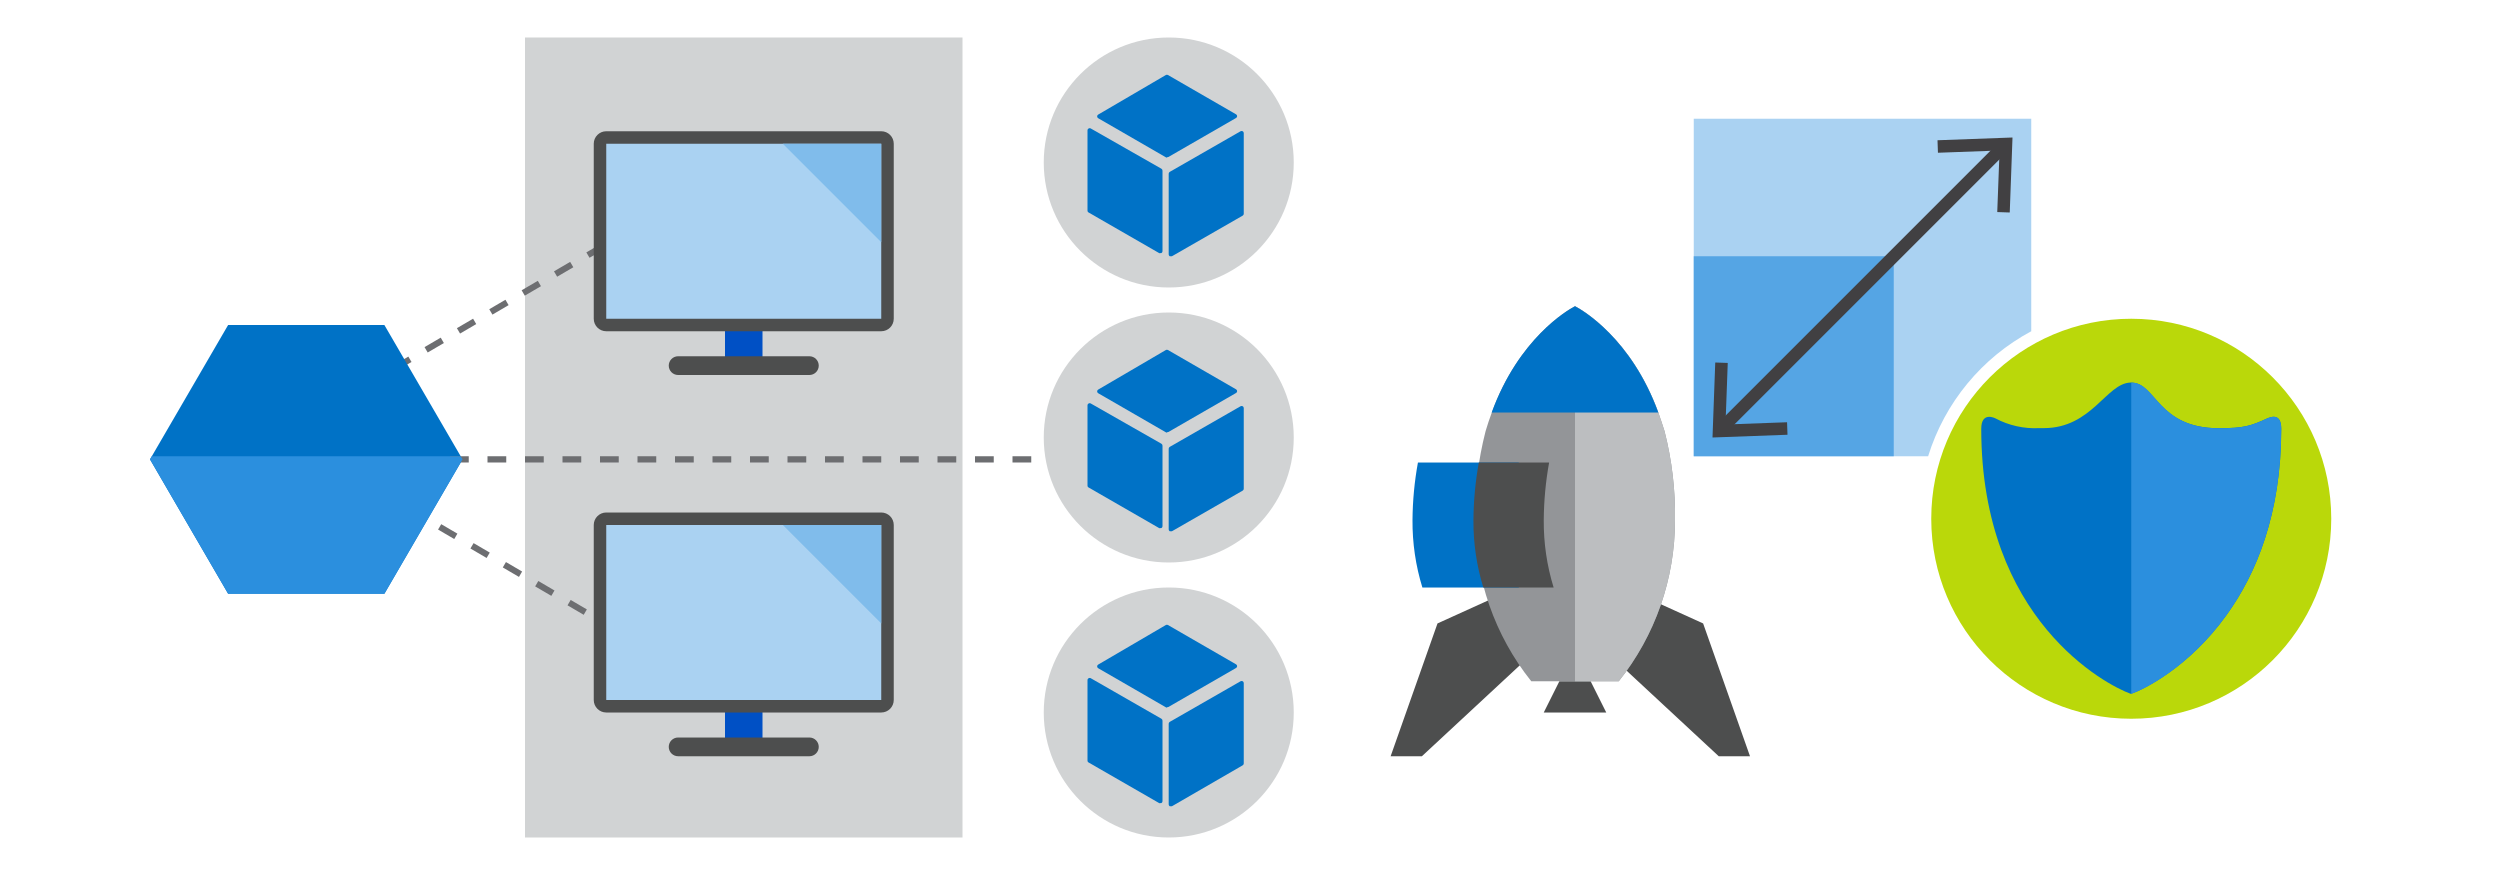
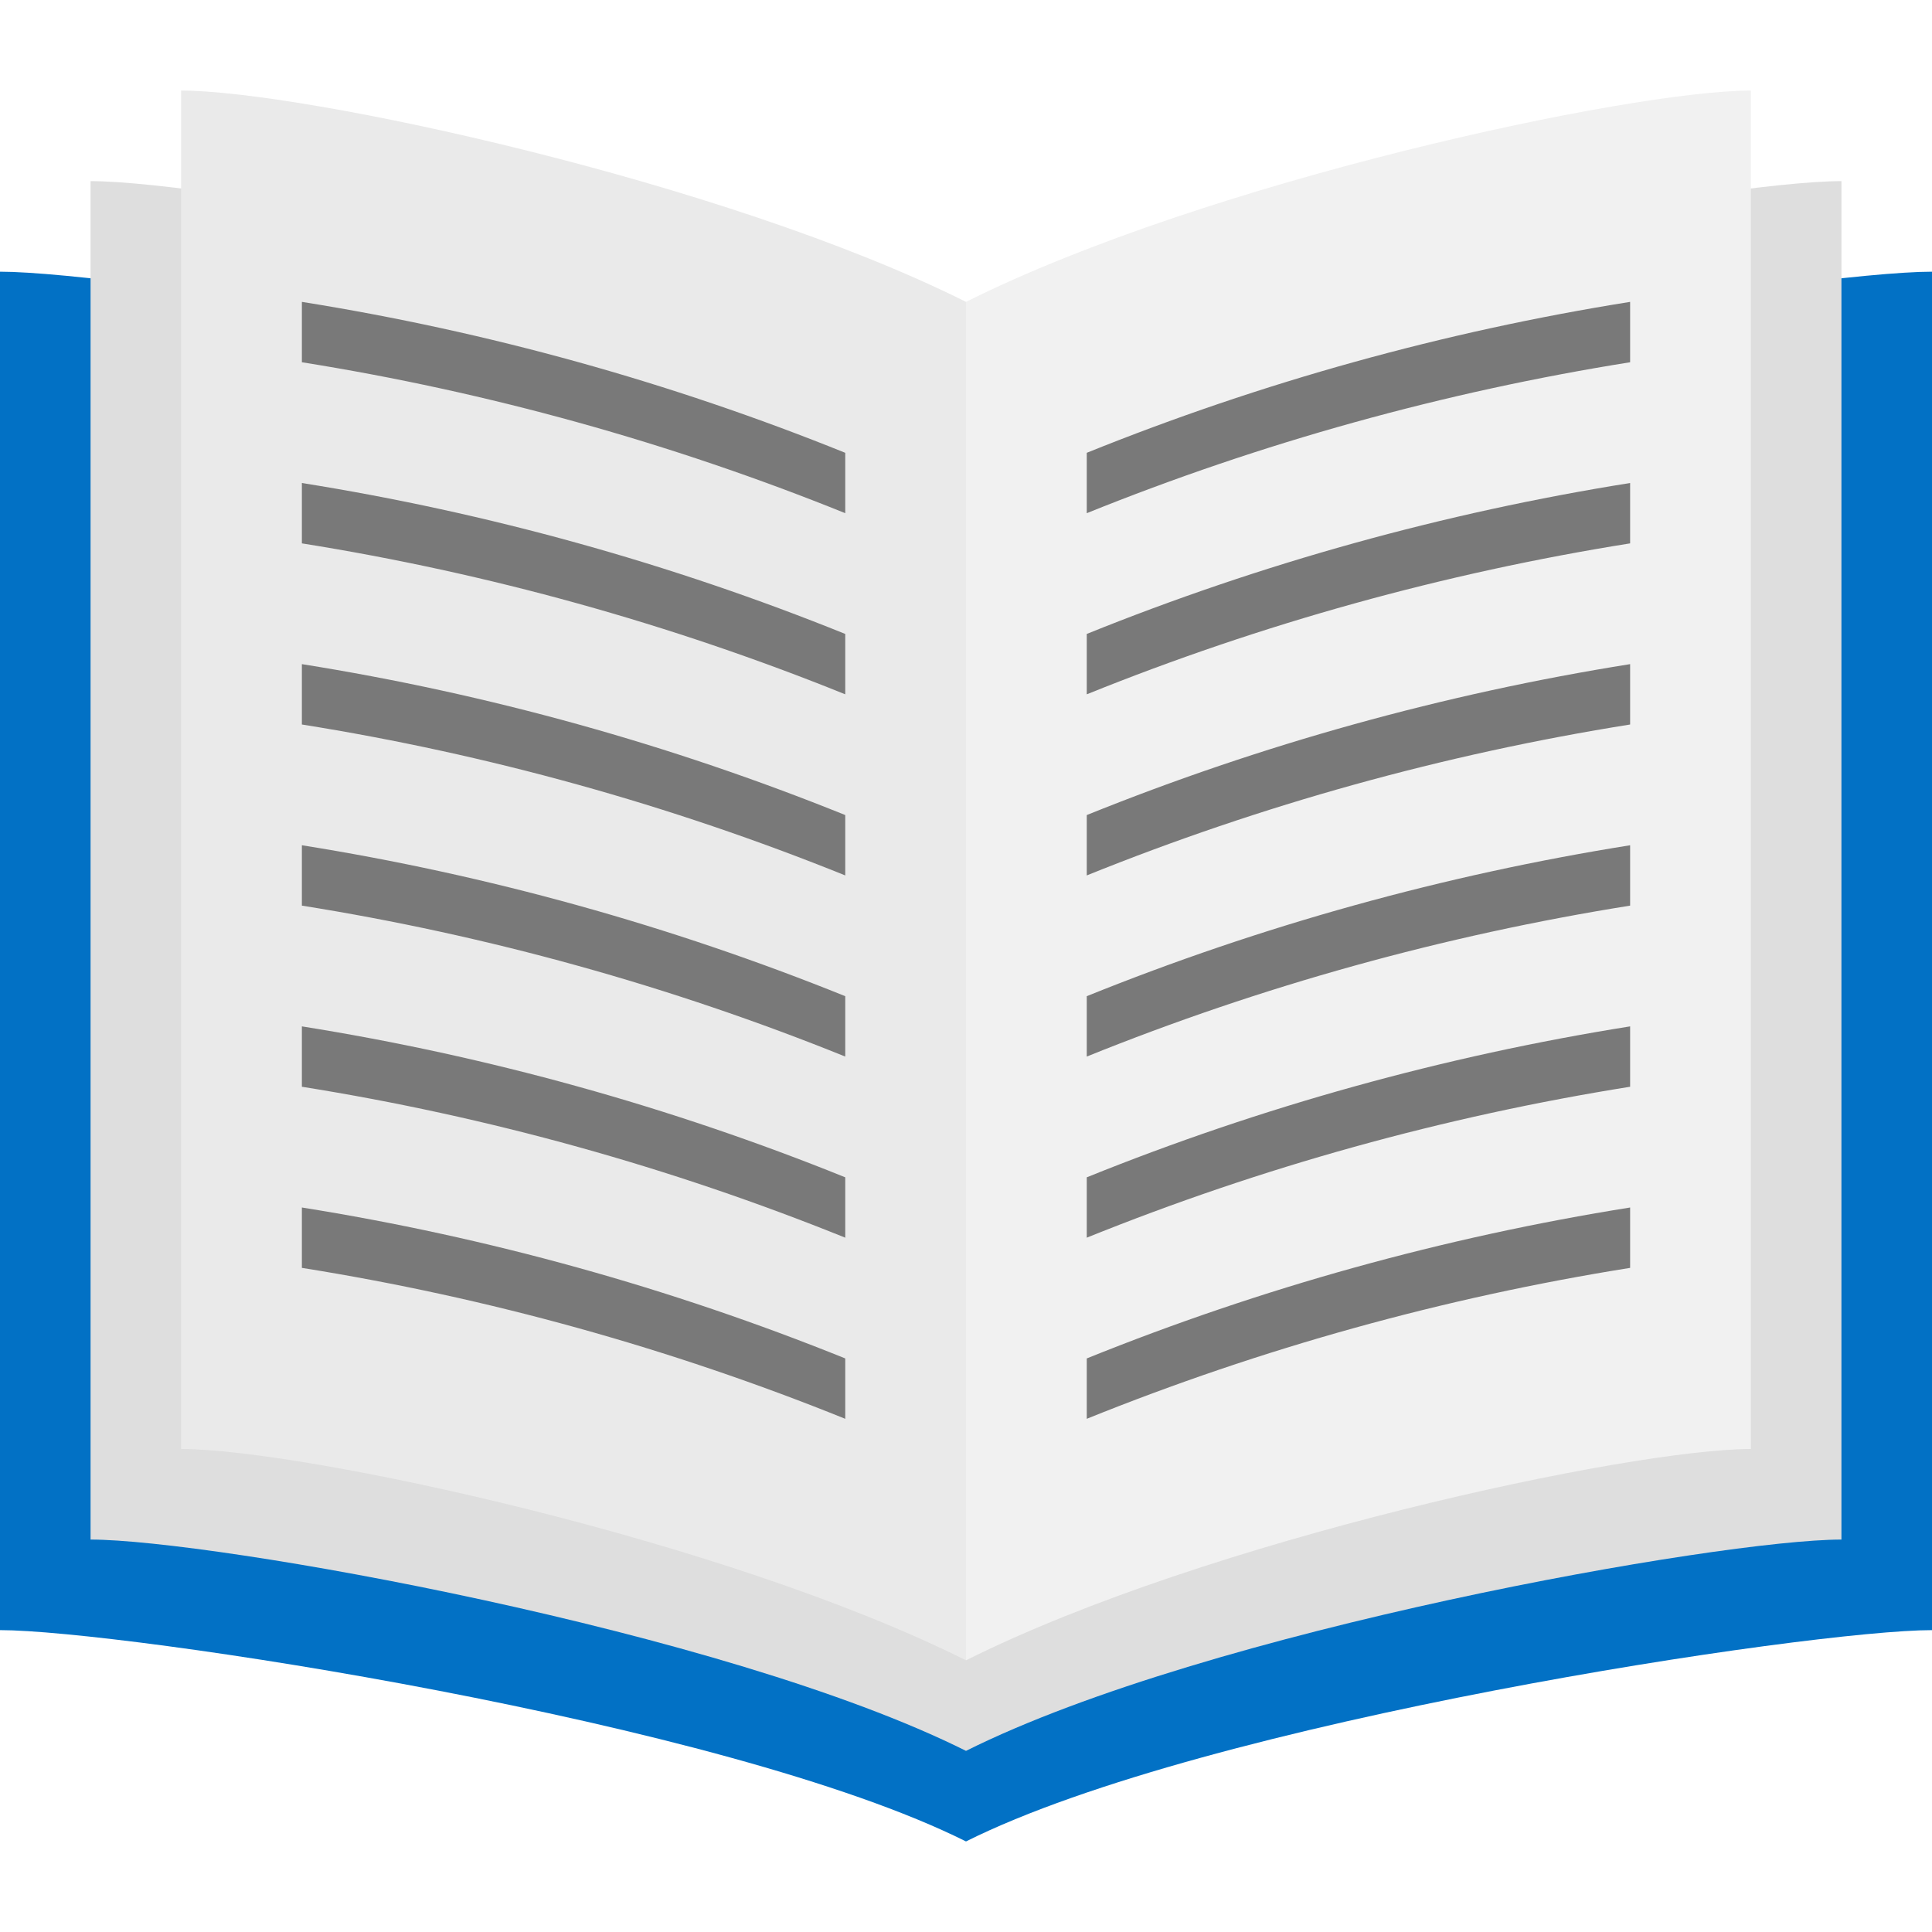
- <svg xmlns="http://www.w3.org/2000/svg" viewBox="0 0 400 140">
+ <svg xmlns="http://www.w3.org/2000/svg" id="Layer_1" data-name="Layer 1" viewBox="0 0 64 64">
  <defs>
-     <style>.cls-1{fill:#d1d3d4;}.cls-2{fill:#0050c5;}.cls-3,.cls-9{fill:none;stroke-miterlimit:10;}.cls-3{stroke:#6d6e71;stroke-dasharray:3 3;}.cls-4{fill:#4d4e4e;}.cls-5{fill:#aad2f2;}.cls-6{fill:#80bceb;}.cls-7{fill:#0072c6;}.cls-8{fill:#55a5e4;}.cls-9{stroke:#414042;stroke-width:2px;}.cls-10{fill:#414042;}.cls-11{fill:#bad80a;}.cls-12{fill:#2b8fde;}.cls-13{fill:#939598;}.cls-14{fill:#bcbec0;}</style>
+     <style>.cls-1{fill:#0271c5;}.cls-2{fill:#dedede;}.cls-3{fill:#f1f1f1;}.cls-4{fill:#eaeaea;}.cls-5{fill:#797979;}</style>
  </defs>
-   <g id="ICONS">
-     <rect class="cls-1" x="84" y="6" width="70" height="128" />
-     <rect class="cls-2" x="116" y="52.5" width="6" height="6" />
-     <line class="cls-3" x1="63" y1="59" x2="104" y2="35" />
-     <line class="cls-3" x1="104" y1="104" x2="63" y2="80" />
-     <rect class="cls-4" x="95" y="21" width="48" height="32" rx="2" ry="2" />
-     <rect class="cls-5" x="105" y="15" width="28" height="44" transform="translate(156 -82) rotate(90)" />
-     <rect class="cls-4" x="107" y="57" width="24" height="3" rx="1.5" ry="1.5" />
-     <polygon class="cls-6" points="141 38.75 141 23 125.25 23 141 38.75" />
-     <rect class="cls-2" x="116" y="113.5" width="6" height="6" />
-     <rect class="cls-4" x="95" y="82" width="48" height="32" rx="2" ry="2" />
-     <rect class="cls-5" x="105" y="76" width="28" height="44" transform="translate(217 -21) rotate(90)" />
-     <rect class="cls-4" x="107" y="118" width="24" height="3" rx="1.5" ry="1.5" />
-     <polygon class="cls-6" points="141 99.75 141 84 125.25 84 141 99.75" />
-     <polygon class="cls-7" points="74 73.5 61.5 95 36.5 95 24 73.5 24.29 73 36.5 52 61.5 52 73.71 73 74 73.5" />
-     <circle class="cls-1" cx="187" cy="26" r="20" />
-     <line class="cls-3" x1="72" y1="73.5" x2="171.5" y2="73.5" />
-     <circle class="cls-1" cx="187" cy="70" r="20" />
-     <circle class="cls-1" cx="187" cy="114" r="20" />
-     <path class="cls-7" d="M186.78,25.21a.34.34,0,0,1-.17,0l-10.91-6.3a.34.34,0,0,1-.16-.29.33.33,0,0,1,.16-.28L186.54,12a.33.33,0,0,1,.33,0l10.91,6.3a.33.33,0,0,1,0,.57l-10.84,6.25a.33.33,0,0,1-.17,0" />
-     <path class="cls-7" d="M185.66,40.51a.33.33,0,0,1-.17,0L174.18,34a.33.33,0,0,1-.18-.29V20.85a.33.33,0,0,1,.18-.29.34.34,0,0,1,.35,0L185.83,27a.35.35,0,0,1,.17.3v12.9a.34.34,0,0,1-.17.29.37.37,0,0,1-.17,0" />
-     <path class="cls-7" d="M187.34,41a.37.37,0,0,1-.18,0,.34.34,0,0,1-.17-.29V27.79a.35.35,0,0,1,.17-.29L198.49,21a.34.34,0,0,1,.34,0,.33.33,0,0,1,.17.29V34.21a.33.33,0,0,1-.17.29L187.51,41a.31.31,0,0,1-.17,0" />
-     <path class="cls-7" d="M186.78,69.21a.34.34,0,0,1-.17,0l-10.91-6.3a.34.34,0,0,1-.16-.29.33.33,0,0,1,.16-.28L186.54,56a.33.33,0,0,1,.33,0l10.91,6.3a.33.33,0,0,1,0,.57l-10.84,6.25a.33.33,0,0,1-.17,0" />
-     <path class="cls-7" d="M185.66,84.51a.33.33,0,0,1-.17,0L174.18,78a.33.33,0,0,1-.18-.29V64.85a.33.33,0,0,1,.18-.29.34.34,0,0,1,.35,0L185.83,71a.35.35,0,0,1,.17.3v12.9a.34.34,0,0,1-.17.29.37.37,0,0,1-.17,0" />
-     <path class="cls-7" d="M187.34,85a.37.37,0,0,1-.18,0,.34.34,0,0,1-.17-.29V71.79a.35.35,0,0,1,.17-.29L198.49,65a.34.34,0,0,1,.34,0,.33.33,0,0,1,.17.29V78.21a.33.33,0,0,1-.17.29L187.51,85a.31.31,0,0,1-.17,0" />
-     <path class="cls-7" d="M186.78,113.21a.34.34,0,0,1-.17,0l-10.91-6.3a.34.34,0,0,1-.16-.29.33.33,0,0,1,.16-.28L186.54,100a.33.33,0,0,1,.33,0l10.91,6.3a.33.33,0,0,1,0,.57l-10.84,6.25a.33.33,0,0,1-.17,0" />
-     <path class="cls-7" d="M185.66,128.51a.33.33,0,0,1-.17,0L174.18,122a.33.33,0,0,1-.18-.29v-12.9a.33.33,0,0,1,.18-.29.34.34,0,0,1,.35,0L185.83,115a.35.35,0,0,1,.17.3v12.9a.34.34,0,0,1-.17.29.37.37,0,0,1-.17,0" />
-     <path class="cls-7" d="M187.34,129a.37.37,0,0,1-.18,0,.34.34,0,0,1-.17-.29V115.79a.35.35,0,0,1,.17-.29L198.49,109a.34.34,0,0,1,.34,0,.33.33,0,0,1,.17.29v12.87a.33.33,0,0,1-.17.29L187.51,129a.31.31,0,0,1-.17,0" />
-     <path class="cls-5" d="M325,53V19H271V73h37.5A34.16,34.16,0,0,1,325,53Z" />
-     <rect class="cls-8" x="271" y="41" width="32" height="32" />
-     <line class="cls-9" x1="275.53" y1="68.47" x2="320.47" y2="23.53" />
-     <polygon class="cls-10" points="286 69.56 285.93 67.56 276.08 67.92 276.44 58.07 274.44 58 274 70 286 69.56" />
-     <polygon class="cls-10" points="321.56 34 319.56 33.93 319.93 24.08 310.07 24.44 310 22.44 322 22 321.56 34" />
-     <circle class="cls-11" cx="341" cy="83" r="32" />
-     <g id="Completed_Icons" data-name="Completed Icons">
-       <path class="cls-7" d="M365,68.61c0,13.61-4,23.22-8.78,29.83-6,8.36-13.29,11.89-15.22,12.56l-.12,0C337,109.59,317,99.21,317,68.61c0-2.87,2.27-1.67,2.27-1.67a13.45,13.45,0,0,0,7,1.56H327c7.68,0,10-7.15,13.85-7.29H341c3.94,0,4.18,7.3,14,7.3,4.06,0,5.13-.37,7.76-1.57C363.09,66.82,365,65.87,365,68.61Z" />
-     </g>
-     <path class="cls-12" d="M365,68.61c0,13.61-4,23.22-8.78,29.83-6,8.36-13.23,11.89-15.16,12.56q-.06,0-.06,0V61.22h.06c3.94,0,4.15,7.3,13.94,7.3,4.06,0,5.12-.37,7.75-1.57C363.1,66.82,365,65.87,365,68.61Z" />
-     <polygon class="cls-4" points="245 104.75 227.5 121 222.5 121 230 99.75 238.26 96 245 104.75" />
-     <polygon class="cls-4" points="257.5 104.75 275 121 280 121 272.5 99.75 264.24 96 257.5 104.75" />
-     <polygon class="cls-4" points="257 114 247 114 249.5 109 254.5 109 257 114" />
-     <path class="cls-13" d="M268,83.21A41.24,41.24,0,0,1,259,109H245a41.24,41.24,0,0,1-9-25.79A54.06,54.06,0,0,1,237.69,69c.3-1,.62-2,1-3C243,54.14,250.8,49.64,251.88,49.06L252,49l.12.06c1.08.58,8.88,5.08,13.21,16.94.36,1,.68,2,1,3A54.06,54.06,0,0,1,268,83.21Z" />
-     <path class="cls-7" d="M243,74H226.87a53.51,53.51,0,0,0-.87,9.21A35.74,35.74,0,0,0,227.58,94H243Z" />
-     <path class="cls-4" d="M248.58,94H237.33a35.77,35.77,0,0,1-1.58-10.79,54.21,54.21,0,0,1,.86-9.21h11.25a54.21,54.21,0,0,0-.86,9.21A35.77,35.77,0,0,0,248.58,94Z" />
-     <path class="cls-14" d="M268,83.21A41.24,41.24,0,0,1,259,109h-7V49l.12.06c1.08.58,8.88,5.08,13.21,16.94.36,1,.68,2,1,3A54.06,54.06,0,0,1,268,83.21Z" />
-     <path class="cls-7" d="M265.33,66H238.67C243,54.14,250.8,49.64,251.88,49.06L252,49l.12.06C253.2,49.64,261,54.14,265.33,66Z" />
-     <polygon class="cls-12" points="74 73.5 61.5 95 36.5 95 24 73.5 24.29 73 73.71 73 74 73.5" />
-   </g>
+   <path class="cls-1" d="M32,16C24,12,4,9,0,9V54c4,0,24,3,32,7,8-4,28-7,32-7V9C60,9,40,12,32,16Z" />
+   <path class="cls-2" d="M32,13C24,9,7,6,3,6V51c4,0,21,3,29,7h0c8-4,25-7,29-7V6C57,6,40,9,32,13Z" />
+   <path class="cls-3" d="M32,10V55c8-4,22-7,26-7V3C54,3,40,6,32,10Z" />
+   <path class="cls-4" d="M6,3V48c4,0,18,3,26,7V10C24,6,10,3,6,3Z" />
+   <path class="cls-5" d="M28,17a83,83,0,0,0-18-5V10a83,83,0,0,1,18,5Z" />
+   <path class="cls-5" d="M28,23a83,83,0,0,0-18-5V16a83,83,0,0,1,18,5Z" />
+   <path class="cls-5" d="M28,29a83,83,0,0,0-18-5V22a83,83,0,0,1,18,5Z" />
+   <path class="cls-5" d="M28,35a83,83,0,0,0-18-5V28a83,83,0,0,1,18,5Z" />
+   <path class="cls-5" d="M28,41a83,83,0,0,0-18-5V34a83,83,0,0,1,18,5Z" />
+   <path class="cls-5" d="M28,47a83,83,0,0,0-18-5V40a83,83,0,0,1,18,5Z" />
+   <path class="cls-5" d="M36,17a83,83,0,0,1,18-5V10a83,83,0,0,0-18,5Z" />
+   <path class="cls-5" d="M36,23a83,83,0,0,1,18-5V16a83,83,0,0,0-18,5Z" />
+   <path class="cls-5" d="M36,29a83,83,0,0,1,18-5V22a83,83,0,0,0-18,5Z" />
+   <path class="cls-5" d="M36,35a83,83,0,0,1,18-5V28a83,83,0,0,0-18,5Z" />
+   <path class="cls-5" d="M36,41a83,83,0,0,1,18-5V34a83,83,0,0,0-18,5Z" />
+   <path class="cls-5" d="M36,47a83,83,0,0,1,18-5V40a83,83,0,0,0-18,5Z" />
</svg>
